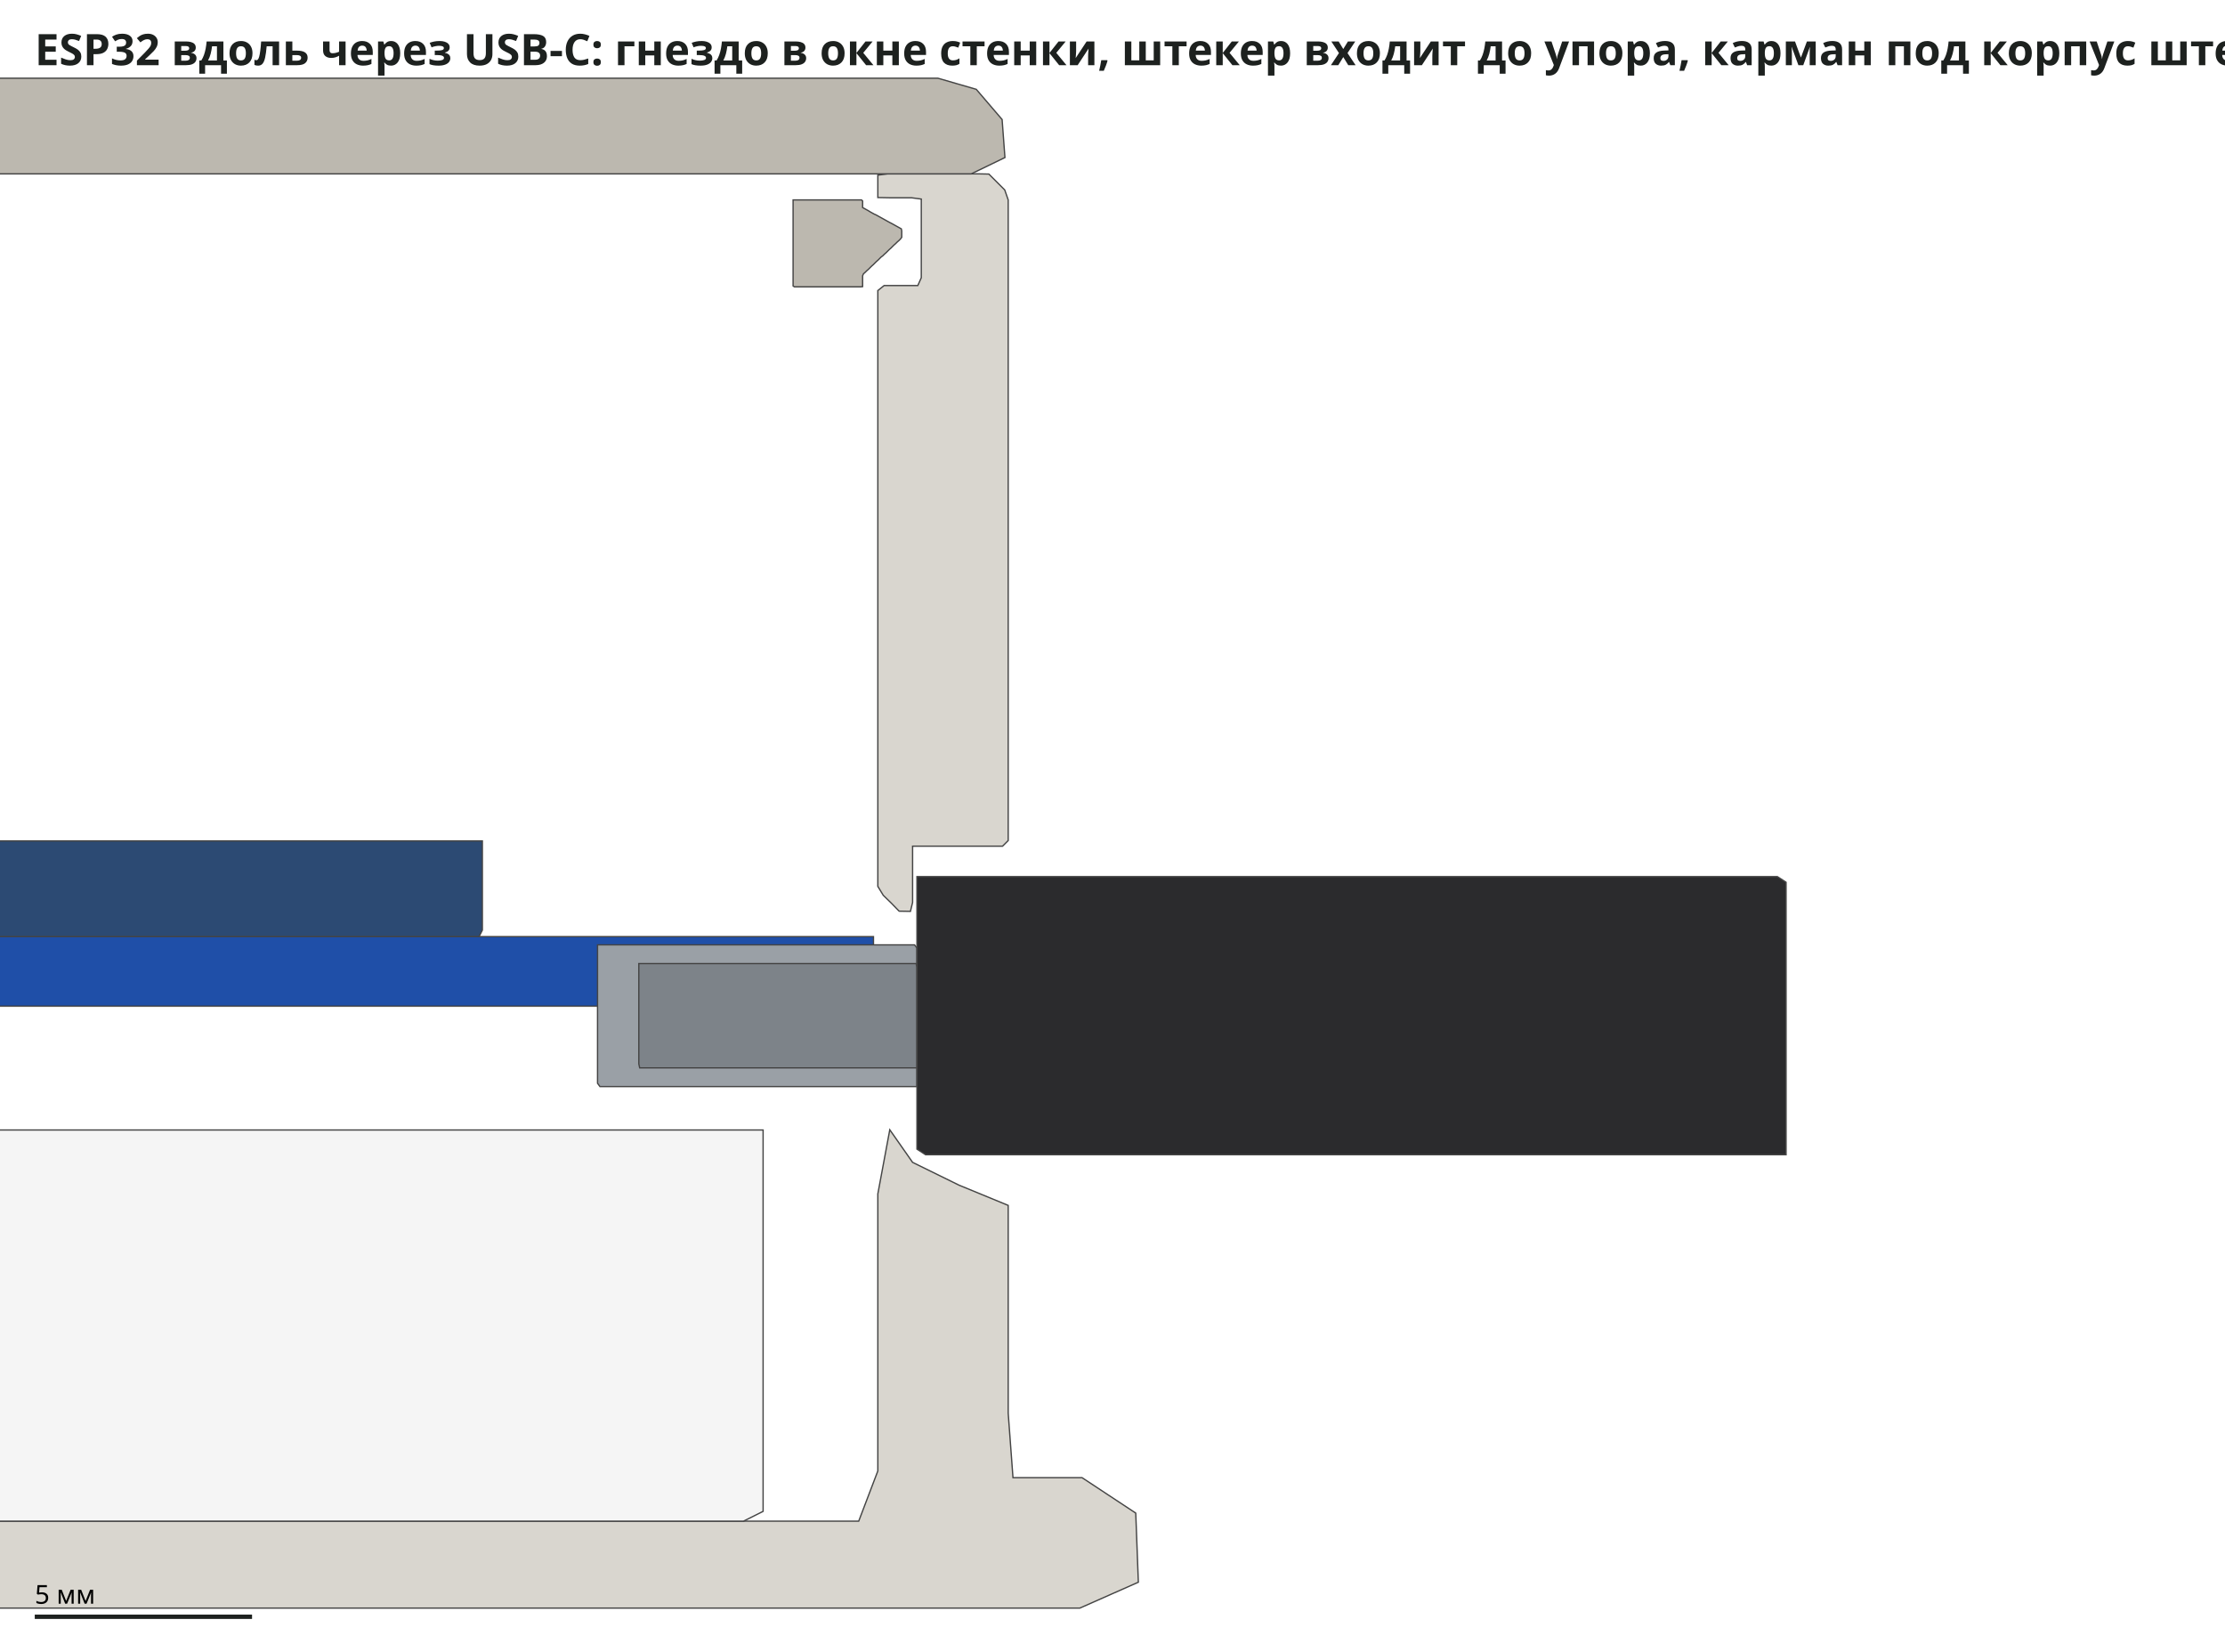
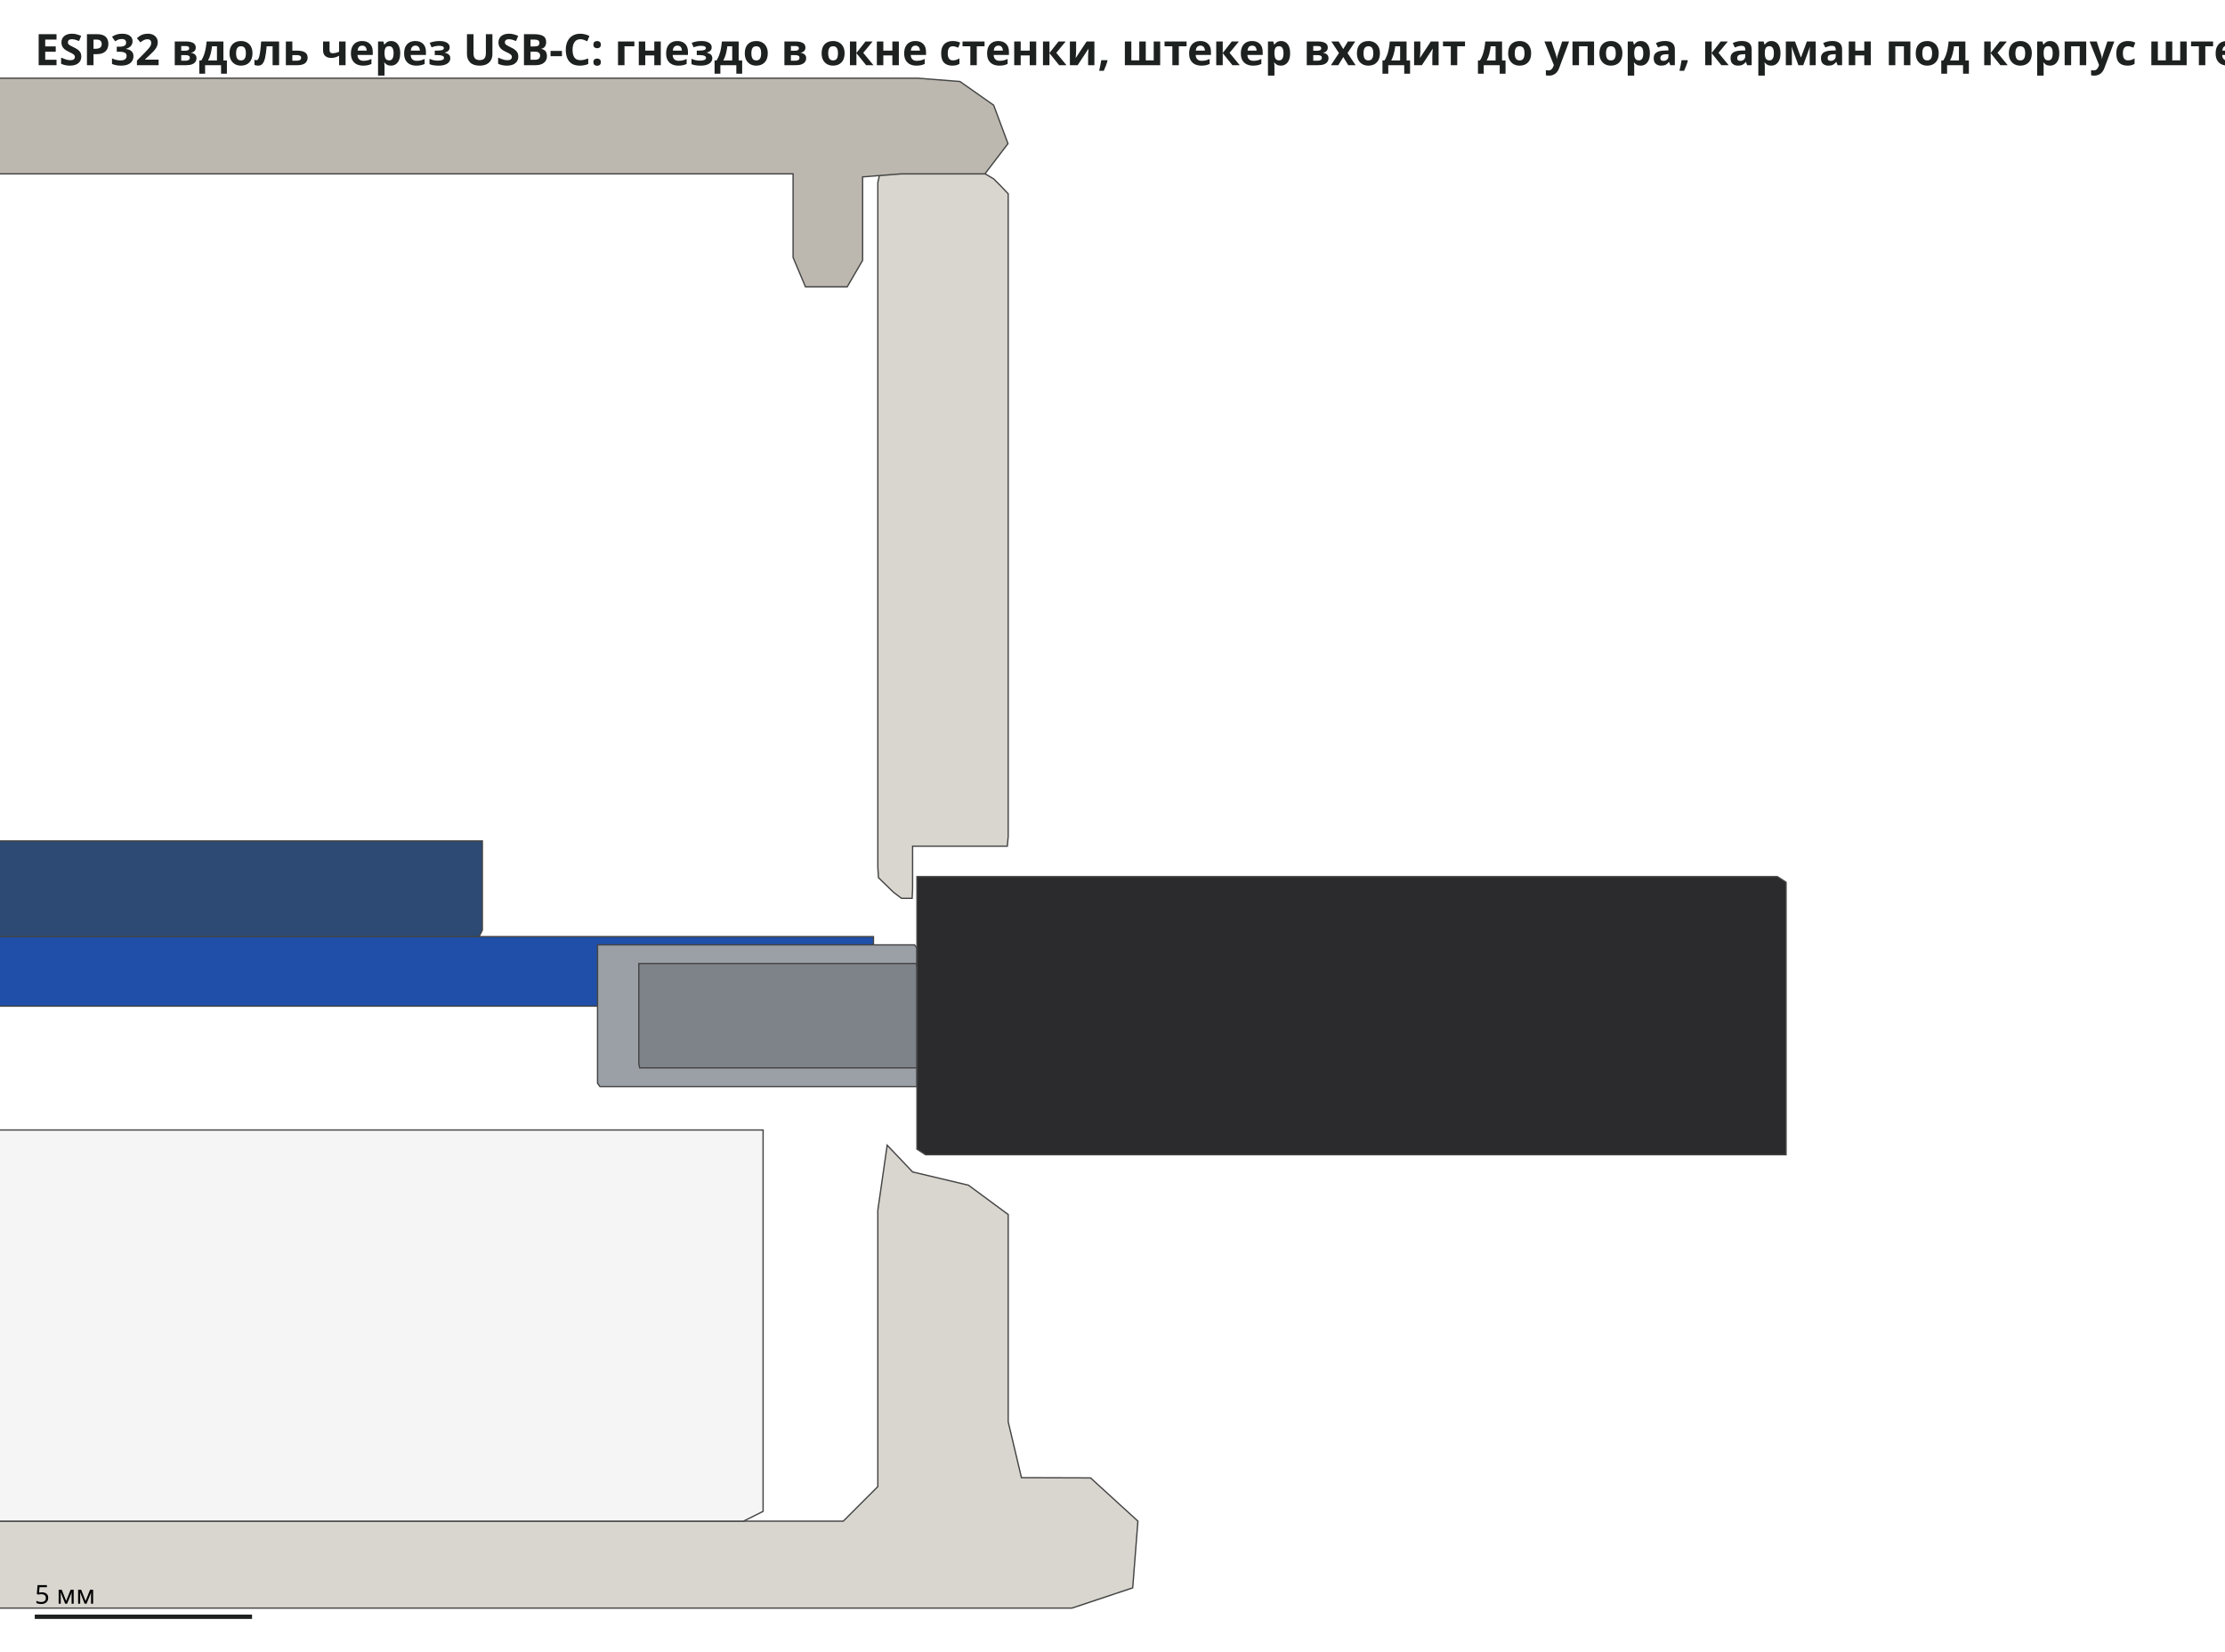
<svg xmlns="http://www.w3.org/2000/svg" viewBox="0 0 1024 760" width="1024" height="760" style="background:#fbfaf7;font-family:Segoe UI,system-ui,sans-serif">
  <text x="16" y="30" font-size="20" font-weight="600" fill="#1d211f">ESP32 вдоль через USB-C: гнездо в окне стенки, штекер входит до упора, карман под корпус штекера</text>
  <g transform="translate(0,60)">
-     <polygon points="-1004.0,644.0 -998.4,673.6 -969.2,680.0 -937.3,680.0 -905.5,680.0 -873.6,680.0 -841.7,680.0 -809.8,680.0 -778.0,680.0 -746.1,680.0 -714.2,680.0 -682.3,680.0 -650.5,680.0 -618.6,680.0 -586.7,680.0 -554.9,680.0 -523.0,680.0 -491.1,680.0 -459.2,680.0 -427.4,680.0 -395.5,680.0 -363.6,680.0 -331.7,680.0 -299.9,680.0 -268.0,680.0 -236.1,680.0 -204.2,680.0 -172.4,680.0 -140.5,680.0 -108.6,680.0 -76.7,680.0 -44.9,680.0 -13.0,680.0 18.9,680.0 50.8,680.0 82.6,680.0 114.5,680.0 146.4,680.0 178.3,680.0 210.1,680.0 242.0,680.0 273.9,680.0 305.8,680.0 337.6,680.0 369.5,680.0 401.4,680.0 433.3,680.0 465.1,680.0 497.0,680.0 523.9,668.1 522.7,636.3 498.0,620.0 466.2,620.0 464.0,590.3 464.0,558.4 464.0,526.5 464.0,494.7 441.4,485.4 420.0,474.9 409.5,459.9 404.0,489.4 404.0,521.3 404.0,553.2 404.0,585.1 404.0,616.9 395.2,640.0 363.3,640.0 331.4,640.0 299.6,640.0 267.7,640.0 235.8,640.0 203.9,640.0 172.1,640.0 140.2,640.0 108.3,640.0 76.4,640.0 44.6,640.0 12.7,640.0 -19.2,640.0 -51.1,640.0 -82.9,640.0 -114.8,640.0 -146.7,640.0 -178.6,640.0 -210.4,640.0 -242.3,640.0 -274.2,640.0 -306.1,640.0 -337.9,640.0 -369.8,640.0 -401.7,640.0 -433.6,640.0 -465.4,640.0 -497.3,640.0 -529.2,640.0 -561.0,640.0 -580.8,627.9 -580.8,596.0 -596.7,580.0 -612.8,595.7 -612.8,627.6 -632.3,640.0 -664.2,640.0 -696.0,640.0 -727.9,640.0 -759.8,640.0 -791.7,640.0 -823.5,640.0 -855.4,640.0 -884.0,636.7 -884.0,604.8 -884.0,573.0 -884.0,541.1 -884.0,509.2 -884.0,477.3 -884.0,445.5 -884.0,413.6 -884.0,381.7 -884.0,349.8 -884.0,318.0 -884.0,286.1 -884.0,254.2 -884.0,222.3 -884.0,190.5 -884.0,158.6 -862.7,148.0 -830.8,148.0 -799.0,148.0 -767.1,148.0 -735.2,148.0 -703.3,148.0 -694.0,125.5 -704.4,104.0 -736.3,104.0 -768.2,104.0 -800.0,104.0 -831.9,104.0 -863.8,104.0 -884.0,92.3 -895.9,72.8 -927.8,72.8 -944.2,88.3 -944.0,120.0 -944.0,151.8 -944.0,183.7 -944.0,215.6 -944.0,247.5 -944.0,279.3 -944.0,311.2 -944.0,343.1 -944.0,375.0 -944.0,406.8 -944.0,438.7 -944.0,470.6 -944.0,502.5 -944.0,534.3 -944.0,566.2 -944.0,598.1 -953.9,620.0 -985.8,620.7 -1004.0,644.0" fill="#d9d6cf" stroke="#444" stroke-width="0.6" fill-rule="evenodd" />
-     <polygon points="420.0,329.4 425.2,329.4 430.3,329.4 435.5,329.4 440.7,329.4 445.9,329.4 451.0,329.4 456.2,329.4 461.4,329.4 464.0,326.8 464.0,321.7 464.0,316.5 464.0,311.3 464.0,306.1 464.0,301.0 464.0,295.8 464.0,290.6 464.0,285.5 464.0,280.3 464.0,275.1 464.0,269.9 464.0,264.8 464.0,259.6 464.0,254.4 464.0,249.2 464.0,244.1 464.0,238.9 464.0,233.7 464.0,228.5 464.0,223.4 464.0,218.2 464.0,213.0 464.0,207.9 464.0,202.7 464.0,197.5 464.0,192.3 464.0,187.2 464.0,182.0 464.0,176.8 464.0,171.6 464.0,166.5 464.0,161.3 464.0,156.1 464.0,150.9 464.0,145.8 464.0,140.6 464.0,135.4 464.0,130.3 464.0,125.1 464.0,119.9 464.0,114.7 464.0,109.6 464.0,104.4 464.0,99.2 464.0,94.0 464.0,88.9 464.0,83.7 464.0,78.5 464.0,73.3 464.0,68.2 464.0,63.0 464.0,57.8 464.0,52.7 464.0,47.5 464.0,42.3 464.0,37.1 464.0,32.0 462.4,27.4 458.8,23.8 455.1,20.1 450.0,20.0 444.8,20.0 439.7,20.0 434.5,20.0 429.3,20.0 424.1,20.0 419.0,20.0 413.8,20.0 408.6,20.0 404.0,20.6 404.0,25.7 404.0,30.9 409.1,31.0 414.3,31.0 419.4,31.0 424.0,31.6 424.0,36.8 424.0,41.9 424.0,47.1 424.0,52.3 424.0,57.5 424.0,62.6 424.0,67.8 422.4,71.4 417.2,71.4 412.1,71.4 406.9,71.4 404.0,73.7 404.0,78.9 404.0,84.0 404.0,89.2 404.0,94.4 404.0,99.5 404.0,104.7 404.0,109.9 404.0,115.1 404.0,120.2 404.0,125.4 404.0,130.6 404.0,135.8 404.0,140.9 404.0,146.1 404.0,151.3 404.0,156.5 404.0,161.6 404.0,166.8 404.0,172.0 404.0,177.1 404.0,182.3 404.0,187.5 404.0,192.7 404.0,197.8 404.0,203.0 404.0,208.2 404.0,213.4 404.0,218.5 404.0,223.7 404.0,228.9 404.0,234.1 404.0,239.2 404.0,244.4 404.0,249.6 404.0,254.7 404.0,259.9 404.0,265.1 404.0,270.3 404.0,275.4 404.0,280.6 404.0,285.8 404.0,291.0 404.0,296.1 404.0,301.3 404.0,306.5 404.0,311.7 404.0,316.8 404.0,322.0 404.0,327.2 404.0,332.3 404.0,337.5 404.0,342.7 404.0,347.9 406.5,352.0 410.2,355.6 413.8,359.3 419.0,359.4 420.0,355.3 420.0,350.1 420.0,344.9 420.0,339.7 420.0,334.6 420.0,329.4" fill="#d9d6cf" stroke="#444" stroke-width="0.6" fill-rule="evenodd" />
-     <polygon points="-944.0,8.0 -938.3,19.8 -940.0,36.7 -940.0,55.3 -935.1,69.0 -916.5,69.0 -897.9,69.0 -883.8,64.5 -883.8,46.0 -883.8,27.4 -872.6,20.0 -854.0,20.0 -835.4,20.0 -816.8,20.0 -798.2,20.0 -779.7,20.0 -761.1,20.0 -742.5,20.0 -723.9,20.0 -705.3,20.0 -686.7,20.0 -668.1,20.0 -649.6,20.0 -631.0,20.0 -612.4,20.0 -593.8,20.0 -575.2,20.0 -556.6,20.0 -538.0,20.0 -519.5,20.0 -500.9,20.0 -482.3,20.0 -463.7,20.0 -445.1,20.0 -426.5,20.0 -407.9,20.0 -389.4,20.0 -370.8,20.0 -352.2,20.0 -333.6,20.0 -315.0,20.0 -296.4,20.0 -277.8,20.0 -259.3,20.0 -240.7,20.0 -222.1,20.0 -203.5,20.0 -184.9,20.0 -166.3,20.0 -147.7,20.0 -129.2,20.0 -110.6,20.0 -92.0,20.0 -73.4,20.0 -54.8,20.0 -36.2,20.0 -17.6,20.0 0.9,20.0 19.5,20.0 38.1,20.0 56.7,20.0 75.3,20.0 93.9,20.0 112.5,20.0 131.0,20.0 149.6,20.0 168.2,20.0 186.8,20.0 205.4,20.0 224.0,20.0 242.6,20.0 261.1,20.0 279.7,20.0 298.3,20.0 316.9,20.0 335.5,20.0 354.1,20.0 372.6,20.0 391.2,20.0 409.8,20.0 428.4,20.0 447.0,20.0 462.5,12.5 461.2,-5.0 449.3,-18.9 431.7,-24.0 413.1,-24.0 394.5,-24.0 375.9,-24.0 357.3,-24.0 338.7,-24.0 320.1,-24.0 301.6,-24.0 283.0,-24.0 264.4,-24.0 245.8,-24.0 227.2,-24.0 208.6,-24.0 190.0,-24.0 171.5,-24.0 152.9,-24.0 134.3,-24.0 115.7,-24.0 97.1,-24.0 78.5,-24.0 59.9,-24.0 41.4,-24.0 22.8,-24.0 4.2,-24.0 -14.4,-24.0 -33.0,-24.0 -51.6,-24.0 -70.2,-24.0 -88.7,-24.0 -107.3,-24.0 -125.9,-24.0 -144.5,-24.0 -163.1,-24.0 -181.7,-24.0 -200.3,-24.0 -218.8,-24.0 -237.4,-24.0 -256.0,-24.0 -274.6,-24.0 -293.2,-24.0 -311.8,-24.0 -330.4,-24.0 -348.9,-24.0 -367.5,-24.0 -386.1,-24.0 -404.7,-24.0 -423.3,-24.0 -441.9,-24.0 -460.5,-24.0 -479.0,-24.0 -497.6,-24.0 -516.2,-24.0 -534.8,-24.0 -553.4,-24.0 -572.0,-24.0 -590.6,-24.0 -609.1,-24.0 -627.7,-24.0 -646.3,-24.0 -664.9,-24.0 -683.5,-24.0 -702.1,-24.0 -720.7,-24.0 -739.2,-24.0 -757.8,-24.0 -776.4,-24.0 -795.0,-24.0 -813.6,-24.0 -832.2,-24.0 -850.8,-24.0 -869.3,-24.0 -887.9,-24.0 -906.5,-24.0 -924.7,-21.4 -938.8,-9.6 -944.0,8.0" fill="#bcb8af" stroke="#444" stroke-width="0.6" fill-rule="evenodd" />
-     <polygon points="365.0,32.0 365.0,33.0 365.0,34.0 365.0,35.0 365.0,36.1 365.0,37.1 365.0,38.1 365.0,39.1 365.0,40.1 365.0,41.1 365.0,42.2 365.0,43.2 365.0,44.2 365.0,45.2 365.0,46.2 365.0,47.2 365.0,48.2 365.0,49.3 365.0,50.3 365.0,51.3 365.0,52.3 365.0,53.3 365.0,54.3 365.0,55.3 365.0,56.4 365.0,57.4 365.0,58.4 365.0,59.4 365.0,60.4 365.0,61.4 365.0,62.5 365.0,63.5 365.0,64.5 365.0,65.5 365.0,66.5 365.0,67.5 365.0,68.5 365.0,69.6 365.0,70.6 365.0,71.6 365.6,72.0 366.6,72.0 367.6,72.0 368.6,72.0 369.7,72.0 370.7,72.0 371.7,72.0 372.7,72.0 373.7,72.0 374.7,72.0 375.8,72.0 376.8,72.0 377.8,72.0 378.8,72.0 379.8,72.0 380.8,72.0 381.8,72.0 382.9,72.0 383.9,72.0 384.9,72.0 385.9,72.0 386.9,72.0 387.9,72.0 389.0,72.0 390.0,72.0 391.0,72.0 392.0,72.0 393.0,72.0 394.0,72.0 395.0,72.0 396.1,72.0 397.0,71.9 397.0,70.9 397.0,69.9 397.0,68.9 397.0,67.9 397.0,66.9 397.4,66.0 398.2,65.3 398.9,64.6 399.7,63.9 400.4,63.2 401.1,62.5 401.9,61.8 402.6,61.1 403.3,60.4 404.1,59.7 404.8,59.0 405.5,58.3 406.3,57.7 407.0,57.0 407.8,56.3 408.5,55.6 409.2,54.9 410.0,54.2 410.7,53.5 411.4,52.8 412.2,52.1 412.9,51.4 413.7,50.7 414.4,50.0 415.0,49.2 415.0,48.2 415.0,47.2 415.0,46.2 414.8,45.3 413.9,44.8 413.0,44.3 412.1,43.8 411.2,43.3 410.3,42.8 409.5,42.4 408.6,41.9 407.7,41.4 406.8,40.9 405.9,40.4 405.0,39.9 404.1,39.4 403.2,38.9 402.3,38.5 401.4,38.0 400.5,37.5 399.7,37.0 398.8,36.5 397.9,36.0 397.0,35.5 397.0,34.5 397.0,33.5 397.0,32.5 396.5,32.0 395.5,32.0 394.4,32.0 393.4,32.0 392.4,32.0 391.4,32.0 390.4,32.0 389.4,32.0 388.3,32.0 387.3,32.0 386.3,32.0 385.3,32.0 384.3,32.0 383.3,32.0 382.3,32.0 381.2,32.0 380.2,32.0 379.2,32.0 378.2,32.0 377.2,32.0 376.2,32.0 375.2,32.0 374.1,32.0 373.1,32.0 372.1,32.0 371.1,32.0 370.1,32.0 369.1,32.0 368.0,32.0 367.0,32.0 366.0,32.0 365.0,32.0" fill="#bcb8af" stroke="#444" stroke-width="0.6" fill-rule="evenodd" />
+     <polygon points="-1004.0,644.0 -998.5,673.5 -969.4,680.0 -937.6,680.0 -905.8,680.0 -874.0,680.0 -842.2,680.0 -810.4,680.0 -778.6,680.0 -746.8,680.0 -715.0,680.0 -683.2,680.0 -651.4,680.0 -619.6,680.0 -587.8,680.0 -556.0,680.0 -524.2,680.0 -492.4,680.0 -460.6,680.0 -428.8,680.0 -397.0,680.0 -365.2,680.0 -333.4,680.0 -301.6,680.0 -269.8,680.0 -238.0,680.0 -206.2,680.0 -174.4,680.0 -142.6,680.0 -110.8,680.0 -79.0,680.0 -47.2,680.0 -15.4,680.0 16.4,680.0 48.2,680.0 80.0,680.0 111.8,680.0 143.6,680.0 175.4,680.0 207.2,680.0 239.0,680.0 270.8,680.0 302.6,680.0 334.4,680.0 366.2,680.0 398.0,680.0 429.8,680.0 461.6,680.0 493.4,680.0 521.3,670.7 523.7,640.0 501.9,620.1 470.1,620.0 464.0,594.3 464.0,562.5 464.0,530.7 464.0,498.9 445.7,485.4 420.0,479.3 408.3,467.0 404.0,496.9 404.0,528.7 404.0,560.5 404.0,592.3 404.0,624.1 388.1,640.0 356.3,640.0 324.5,640.0 292.7,640.0 260.9,640.0 229.1,640.0 197.3,640.0 165.5,640.0 133.7,640.0 101.9,640.0 70.1,640.0 38.3,640.0 6.5,640.0 -25.3,640.0 -57.1,640.0 -88.9,640.0 -120.7,640.0 -152.5,640.0 -184.3,640.0 -216.1,640.0 -247.9,640.0 -279.7,640.0 -311.5,640.0 -343.3,640.0 -375.1,640.0 -406.9,640.0 -438.7,640.0 -470.5,640.0 -502.3,640.0 -534.1,640.0 -565.9,640.0 -580.8,623.1 -580.8,591.3 -601.3,580.0 -612.8,600.3 -612.8,632.1 -636.7,640.0 -668.5,640.0 -700.3,640.0 -732.1,640.0 -763.9,640.0 -795.7,640.0 -827.5,640.0 -859.3,640.0 -884.0,632.9 -884.0,601.1 -884.0,569.3 -884.0,537.5 -884.0,505.7 -884.0,473.9 -884.0,442.1 -884.0,410.3 -884.0,378.5 -884.0,346.7 -884.0,314.9 -884.0,283.1 -884.0,251.3 -884.0,219.5 -884.0,187.7 -884.0,155.9 -860.1,148.0 -828.3,148.0 -796.5,148.0 -764.7,148.0 -732.9,148.0 -701.1,148.0 -694.0,123.3 -706.5,104.0 -738.3,104.0 -770.1,104.0 -801.9,104.0 -833.7,104.0 -865.5,104.0 -883.8,90.9 -897.5,72.8 -929.3,72.8 -944.2,89.7 -944.0,121.3 -944.0,153.1 -944.0,184.9 -944.0,216.7 -944.0,248.5 -944.0,280.3 -944.0,312.1 -944.0,343.9 -944.0,375.7 -944.0,407.5 -944.0,439.3 -944.0,471.1 -944.0,502.9 -944.0,534.7 -944.0,566.5 -944.0,598.3 -954.1,620.0 -985.8,620.7 -1004.0,644.0" fill="#d9d6cf" stroke="#444" stroke-width="0.6" fill-rule="evenodd" />
+     <polygon points="420.0,329.4 424.8,329.4 429.7,329.4 434.5,329.4 439.4,329.4 444.2,329.4 449.1,329.4 453.9,329.4 458.8,329.4 463.6,329.4 464.0,324.9 464.0,320.1 464.0,315.2 464.0,310.4 464.0,305.5 464.0,300.7 464.0,295.8 464.0,291.0 464.0,286.1 464.0,281.3 464.0,276.4 464.0,271.6 464.0,266.7 464.0,261.9 464.0,257.0 464.0,252.2 464.0,247.3 464.0,242.5 464.0,237.6 464.0,232.8 464.0,228.0 464.0,223.1 464.0,218.3 464.0,213.4 464.0,208.6 464.0,203.7 464.0,198.9 464.0,194.0 464.0,189.2 464.0,184.3 464.0,179.5 464.0,174.6 464.0,169.8 464.0,164.9 464.0,160.1 464.0,155.2 464.0,150.4 464.0,145.5 464.0,140.7 464.0,135.8 464.0,131.0 464.0,126.1 464.0,121.3 464.0,116.4 464.0,111.6 464.0,106.7 464.0,101.9 464.0,97.0 464.0,92.2 464.0,87.4 464.0,82.5 464.0,77.7 464.0,72.8 464.0,68.0 464.0,63.1 464.0,58.3 464.0,53.4 464.0,48.6 464.0,43.7 464.0,38.9 464.0,34.0 464.0,29.2 460.7,25.7 457.3,22.3 453.4,20.0 448.5,20.0 443.7,20.0 438.8,20.0 434.0,20.0 429.1,20.0 424.3,20.0 419.4,20.0 414.6,20.0 409.7,20.0 404.9,20.0 404.0,24.0 404.0,28.8 404.0,33.7 404.0,38.5 404.0,43.4 404.0,48.2 404.0,53.1 404.0,57.9 404.0,62.8 404.0,67.6 404.0,72.5 404.0,77.3 404.0,82.2 404.0,87.0 404.0,91.9 404.0,96.7 404.0,101.6 404.0,106.4 404.0,111.2 404.0,116.1 404.0,120.9 404.0,125.8 404.0,130.6 404.0,135.5 404.0,140.3 404.0,145.2 404.0,150.0 404.0,154.9 404.0,159.7 404.0,164.6 404.0,169.4 404.0,174.3 404.0,179.1 404.0,184.0 404.0,188.8 404.0,193.7 404.0,198.5 404.0,203.4 404.0,208.2 404.0,213.1 404.0,217.9 404.0,222.8 404.0,227.6 404.0,232.5 404.0,237.3 404.0,242.2 404.0,247.0 404.0,251.8 404.0,256.7 404.0,261.5 404.0,266.4 404.0,271.2 404.0,276.1 404.0,280.9 404.0,285.8 404.0,290.6 404.0,295.5 404.0,300.3 404.0,305.2 404.0,310.0 404.0,314.9 404.0,319.7 404.0,324.6 404.0,329.4 404.0,334.3 404.0,339.1 404.3,343.9 407.7,347.2 411.2,350.6 414.9,353.4 419.8,353.4 420.0,348.8 420.0,343.9 420.0,339.1 420.0,334.2 420.0,329.4" fill="#d9d6cf" stroke="#444" stroke-width="0.6" fill-rule="evenodd" />
+     <polygon points="-944.0,8.0 -939.0,19.8 -940.0,38.0 -940.0,57.3 -932.5,69.0 -913.3,69.0 -894.0,69.0 -883.8,60.0 -883.8,40.8 -883.8,21.5 -866.1,20.0 -846.9,20.0 -827.6,20.0 -808.4,20.0 -789.1,20.0 -769.9,20.0 -750.7,20.0 -731.4,20.0 -712.2,20.0 -693.0,20.0 -673.7,20.0 -654.5,20.0 -635.3,20.0 -616.0,20.0 -596.8,20.0 -577.6,20.0 -558.3,20.0 -539.1,20.0 -519.8,20.0 -500.6,20.0 -481.4,20.0 -462.1,20.0 -442.9,20.0 -423.7,20.0 -404.4,20.0 -385.2,20.0 -366.0,20.0 -346.7,20.0 -327.5,20.0 -308.3,20.0 -289.0,20.0 -269.8,20.0 -250.5,20.0 -231.3,20.0 -212.1,20.0 -192.8,20.0 -173.6,20.0 -154.4,20.0 -135.1,20.0 -115.9,20.0 -96.7,20.0 -77.4,20.0 -58.2,20.0 -39.0,20.0 -19.7,20.0 -0.5,20.0 18.8,20.0 38.0,20.0 57.2,20.0 76.5,20.0 95.7,20.0 114.9,20.0 134.2,20.0 153.4,20.0 172.6,20.0 191.9,20.0 211.1,20.0 230.3,20.0 249.6,20.0 268.8,20.0 288.1,20.0 307.3,20.0 326.5,20.0 345.8,20.0 365.0,20.0 365.0,39.2 365.0,58.5 370.7,72.0 389.9,72.0 397.0,59.8 397.0,40.6 397.0,21.4 414.9,20.0 434.1,20.0 453.3,20.0 463.9,6.1 457.3,-11.6 441.8,-22.5 422.7,-24.0 403.5,-24.0 384.2,-24.0 365.0,-24.0 345.8,-24.0 326.5,-24.0 307.3,-24.0 288.1,-24.0 268.8,-24.0 249.6,-24.0 230.3,-24.0 211.1,-24.0 191.9,-24.0 172.6,-24.0 153.4,-24.0 134.2,-24.0 114.9,-24.0 95.7,-24.0 76.5,-24.0 57.2,-24.0 38.0,-24.0 18.8,-24.0 -0.5,-24.0 -19.7,-24.0 -39.0,-24.0 -58.2,-24.0 -77.4,-24.0 -96.7,-24.0 -115.9,-24.0 -135.1,-24.0 -154.4,-24.0 -173.6,-24.0 -192.8,-24.0 -212.1,-24.0 -231.3,-24.0 -250.5,-24.0 -269.8,-24.0 -289.0,-24.0 -308.3,-24.0 -327.5,-24.0 -346.7,-24.0 -366.0,-24.0 -385.2,-24.0 -404.4,-24.0 -423.7,-24.0 -442.9,-24.0 -462.1,-24.0 -481.4,-24.0 -500.6,-24.0 -519.8,-24.0 -539.1,-24.0 -558.3,-24.0 -577.6,-24.0 -596.8,-24.0 -616.0,-24.0 -635.3,-24.0 -654.5,-24.0 -673.7,-24.0 -693.0,-24.0 -712.2,-24.0 -731.4,-24.0 -750.7,-24.0 -769.9,-24.0 -789.1,-24.0 -808.4,-24.0 -827.6,-24.0 -846.9,-24.0 -866.1,-24.0 -885.3,-24.0 -904.6,-24.0 -923.5,-21.9 -938.4,-10.1 -944.0,8.0" fill="#bcb8af" stroke="#444" stroke-width="0.6" fill-rule="evenodd" />
    <polygon points="351.2,460.0 337.7,460.0 324.2,460.0 310.7,460.0 297.2,460.0 283.7,460.0 270.2,460.0 256.7,460.0 243.2,460.0 229.7,460.0 216.2,460.0 202.7,460.0 189.2,460.0 175.7,460.0 162.2,460.0 148.7,460.0 135.2,460.0 121.7,460.0 108.2,460.0 94.7,460.0 81.2,460.0 67.7,460.0 54.2,460.0 40.7,460.0 27.2,460.0 13.7,460.0 0.2,460.0 -13.3,460.0 -26.8,460.0 -40.3,460.0 -53.8,460.0 -67.3,460.0 -80.8,460.0 -94.3,460.0 -107.8,460.0 -121.3,460.0 -134.8,460.0 -148.3,460.0 -161.8,460.0 -175.3,460.0 -188.8,460.0 -202.3,460.0 -215.8,460.0 -229.3,460.0 -242.8,460.0 -256.3,460.0 -269.8,460.0 -283.3,460.0 -296.8,460.0 -310.3,460.0 -323.8,460.0 -337.3,460.0 -350.8,460.0 -364.3,460.0 -377.8,460.0 -391.3,460.0 -404.8,460.0 -418.3,460.0 -431.8,460.0 -445.3,460.0 -458.8,460.0 -472.3,460.0 -485.8,460.0 -499.3,460.0 -512.8,460.0 -526.3,460.0 -539.8,460.0 -548.8,464.5 -548.8,478.0 -548.8,491.5 -548.8,505.0 -548.8,518.5 -548.8,532.0 -548.8,545.5 -548.8,559.0 -548.8,572.5 -548.8,586.0 -548.8,599.5 -548.8,613.0 -548.8,626.5 -548.8,640.0 -535.3,640.0 -521.8,640.0 -508.3,640.0 -494.8,640.0 -481.3,640.0 -467.8,640.0 -454.3,640.0 -440.8,640.0 -427.3,640.0 -413.8,640.0 -400.3,640.0 -386.8,640.0 -373.3,640.0 -359.8,640.0 -346.3,640.0 -332.8,640.0 -319.3,640.0 -305.8,640.0 -292.3,640.0 -278.8,640.0 -265.3,640.0 -251.8,640.0 -238.3,640.0 -224.8,640.0 -211.3,640.0 -197.8,640.0 -184.3,640.0 -170.8,640.0 -157.3,640.0 -143.8,640.0 -130.3,640.0 -116.8,640.0 -103.3,640.0 -89.8,640.0 -76.3,640.0 -62.8,640.0 -49.3,640.0 -35.8,640.0 -22.3,640.0 -8.8,640.0 4.7,640.0 18.2,640.0 31.7,640.0 45.2,640.0 58.7,640.0 72.2,640.0 85.7,640.0 99.2,640.0 112.7,640.0 126.2,640.0 139.7,640.0 153.2,640.0 166.7,640.0 180.2,640.0 193.7,640.0 207.2,640.0 220.7,640.0 234.2,640.0 247.7,640.0 261.2,640.0 274.7,640.0 288.2,640.0 301.7,640.0 315.2,640.0 328.7,640.0 342.2,640.0 351.2,635.5 351.2,622.0 351.2,608.5 351.2,595.0 351.2,581.5 351.2,568.0 351.2,554.5 351.2,541.0 351.2,527.5 351.2,514.0 351.2,500.5 351.2,487.0 351.2,473.5 351.2,460.0" fill="#f5f5f5" stroke="#444" stroke-width="0.6" fill-rule="evenodd" />
    <polygon points="402.0,371.0 388.8,371.0 375.7,371.0 362.6,371.0 349.4,371.0 336.3,371.0 323.1,371.0 310.0,371.0 296.8,371.0 283.7,371.0 270.5,371.0 257.3,371.0 244.2,371.0 231.0,371.0 217.9,371.0 204.8,371.0 191.6,371.0 178.5,371.0 165.3,371.0 152.2,371.0 139.0,371.0 125.9,371.0 112.7,371.0 99.6,371.0 86.4,371.0 73.3,371.0 60.1,371.0 47.0,371.0 33.8,371.0 20.7,371.0 7.5,371.0 -5.6,371.0 -18.8,371.0 -31.9,371.0 -45.1,371.0 -58.2,371.0 -71.4,371.0 -84.5,371.0 -97.7,371.0 -110.9,371.0 -124.0,371.0 -137.1,371.0 -150.3,371.0 -163.4,371.0 -176.6,371.0 -189.7,371.0 -202.9,371.0 -216.0,371.0 -229.2,371.0 -242.3,371.0 -255.5,371.0 -268.6,371.0 -281.8,371.0 -294.9,371.0 -308.1,371.0 -321.2,371.0 -334.4,371.0 -347.5,371.0 -360.7,371.0 -373.8,371.0 -387.0,371.0 -400.1,371.0 -413.3,371.0 -426.4,371.0 -439.6,371.0 -452.7,371.0 -465.9,371.0 -479.0,371.0 -492.2,371.0 -505.3,371.0 -518.5,371.0 -531.6,371.0 -544.8,371.0 -557.9,371.0 -571.1,371.0 -584.2,371.0 -597.4,371.0 -610.5,371.0 -618.0,376.7 -618.0,389.9 -618.0,403.0 -604.9,403.0 -591.7,403.0 -578.6,403.0 -565.4,403.0 -552.3,403.0 -539.1,403.0 -526.0,403.0 -512.8,403.0 -499.7,403.0 -486.5,403.0 -473.4,403.0 -460.2,403.0 -447.0,403.0 -433.9,403.0 -420.8,403.0 -407.6,403.0 -394.5,403.0 -381.3,403.0 -368.1,403.0 -355.0,403.0 -341.9,403.0 -328.7,403.0 -315.6,403.0 -302.4,403.0 -289.3,403.0 -276.1,403.0 -263.0,403.0 -249.8,403.0 -236.7,403.0 -223.5,403.0 -210.4,403.0 -197.2,403.0 -184.1,403.0 -170.9,403.0 -157.8,403.0 -144.6,403.0 -131.5,403.0 -118.3,403.0 -105.2,403.0 -92.0,403.0 -78.9,403.0 -65.7,403.0 -52.6,403.0 -39.4,403.0 -26.3,403.0 -13.1,403.0 0.0,403.0 13.2,403.0 26.3,403.0 39.5,403.0 52.6,403.0 65.8,403.0 78.9,403.0 92.1,403.0 105.2,403.0 118.4,403.0 131.5,403.0 144.7,403.0 157.8,403.0 171.0,403.0 184.1,403.0 197.3,403.0 210.4,403.0 223.6,403.0 236.7,403.0 249.9,403.0 263.0,403.0 276.2,403.0 289.3,403.0 302.5,403.0 315.6,403.0 328.8,403.0 341.9,403.0 355.1,403.0 368.2,403.0 381.4,403.0 394.5,403.0 402.0,397.3 402.0,384.2 402.0,371.0" fill="#1f4fa8" stroke="#444" stroke-width="0.6" fill-rule="evenodd" />
    <polygon points="-108.0,307.0 -115.2,307.0 -122.3,307.0 -129.5,307.0 -136.7,307.0 -143.9,307.0 -151.0,307.0 -158.2,307.0 -165.4,307.0 -172.6,307.0 -179.7,307.0 -186.9,307.0 -194.1,307.0 -201.3,307.0 -208.4,307.0 -215.6,307.0 -222.8,307.0 -230.0,307.0 -237.1,307.0 -244.3,307.0 -251.5,307.0 -258.7,307.0 -265.9,307.0 -273.0,307.0 -280.2,307.0 -287.4,307.0 -294.5,307.0 -301.7,307.0 -308.9,307.0 -316.1,307.0 -323.2,307.0 -330.4,307.0 -337.6,307.0 -344.8,307.0 -351.9,307.0 -359.1,307.0 -366.3,307.0 -373.5,307.0 -380.6,307.0 -387.8,307.0 -395.0,307.0 -402.2,307.0 -409.4,307.0 -416.5,307.0 -423.7,307.0 -430.9,307.0 -438.0,307.0 -445.2,307.0 -452.4,307.0 -459.6,307.0 -466.8,307.0 -473.9,307.0 -481.1,307.0 -488.3,307.0 -495.5,307.0 -502.6,307.0 -509.8,307.0 -517.0,307.0 -524.1,307.0 -531.3,307.0 -538.5,307.0 -545.7,307.0 -552.8,307.0 -560.0,307.0 -567.2,307.0 -574.4,307.0 -581.5,307.0 -588.7,307.0 -595.9,307.0 -603.1,307.0 -610.2,307.0 -617.4,307.0 -618.0,313.6 -618.0,320.8 -618.0,328.0 -618.0,335.1 -618.0,342.3 -618.0,349.5 -618.0,356.7 -618.0,363.8 -618.0,371.0 -610.8,371.0 -603.6,371.0 -596.5,371.0 -589.3,371.0 -582.1,371.0 -574.9,371.0 -567.8,371.0 -560.6,371.0 -553.4,371.0 -546.2,371.0 -539.1,371.0 -531.9,371.0 -524.7,371.0 -517.5,371.0 -510.4,371.0 -503.2,371.0 -496.0,371.0 -488.8,371.0 -481.7,371.0 -474.5,371.0 -467.3,371.0 -460.2,371.0 -453.0,371.0 -445.8,371.0 -438.6,371.0 -431.5,371.0 -424.3,371.0 -417.1,371.0 -409.9,371.0 -402.8,371.0 -395.6,371.0 -388.4,371.0 -381.2,371.0 -374.0,371.0 -366.9,371.0 -359.7,371.0 -352.5,371.0 -345.3,371.0 -338.2,371.0 -331.0,371.0 -323.8,371.0 -316.6,371.0 -309.5,371.0 -302.3,371.0 -295.1,371.0 -287.9,371.0 -280.8,371.0 -273.6,371.0 -266.4,371.0 -259.3,371.0 -252.1,371.0 -244.9,371.0 -237.7,371.0 -230.6,371.0 -223.4,371.0 -216.2,371.0 -209.0,371.0 -201.8,371.0 -194.7,371.0 -187.5,371.0 -180.3,371.0 -173.2,371.0 -166.0,371.0 -158.8,371.0 -151.6,371.0 -144.4,371.0 -137.3,371.0 -130.1,371.0 -122.9,371.0 -115.7,371.0 -108.6,371.0 -108.0,364.4 -108.0,357.2 -108.0,350.1 -108.0,342.9 -108.0,335.7 -108.0,328.5 -108.0,321.4 -108.0,314.2 -108.0,307.0" fill="#c9c9c9" stroke="#444" stroke-width="0.6" fill-rule="evenodd" />
    <polygon points="275.0,374.8 275.0,377.5 275.0,380.1 275.0,382.8 275.0,385.4 275.0,388.1 275.0,390.7 275.0,393.4 275.0,396.0 275.0,398.7 275.0,401.3 275.0,404.0 275.0,406.6 275.0,409.3 275.0,411.9 275.0,414.6 275.0,417.2 275.0,419.9 275.0,422.5 275.0,425.2 275.0,427.9 275.0,430.5 275.0,433.2 275.0,435.8 275.0,438.5 276.1,440.0 278.8,440.0 281.4,440.0 284.1,440.0 286.7,440.0 289.4,440.0 292.0,440.0 294.7,440.0 297.3,440.0 300.0,440.0 302.6,440.0 305.3,440.0 307.9,440.0 310.6,440.0 313.2,440.0 315.9,440.0 318.6,440.0 321.2,440.0 323.9,440.0 326.5,440.0 329.2,440.0 331.8,440.0 334.5,440.0 337.1,440.0 339.8,440.0 342.4,440.0 345.1,440.0 347.7,440.0 350.4,440.0 353.0,440.0 355.7,440.0 358.3,440.0 361.0,440.0 363.6,440.0 366.3,440.0 369.0,440.0 371.6,440.0 374.3,440.0 376.9,440.0 379.6,440.0 382.2,440.0 384.9,440.0 387.5,440.0 390.2,440.0 392.8,440.0 395.5,440.0 398.1,440.0 400.8,440.0 403.4,440.0 406.1,440.0 408.7,440.0 411.4,440.0 414.0,440.0 416.7,440.0 419.3,440.0 422.0,440.0 422.0,437.3 422.0,434.7 422.0,432.0 422.0,429.4 422.0,426.7 422.0,424.1 422.0,421.4 422.0,418.8 422.0,416.1 422.0,413.5 422.0,410.8 422.0,408.2 422.0,405.5 422.0,402.9 422.0,400.2 422.0,397.6 422.0,394.9 422.0,392.3 422.0,389.6 422.0,386.9 422.0,384.3 422.0,381.6 422.0,379.0 422.0,376.3 420.9,374.8 418.2,374.8 415.6,374.8 412.9,374.8 410.3,374.8 407.6,374.8 405.0,374.8 402.3,374.8 399.7,374.8 397.0,374.8 394.4,374.8 391.7,374.8 389.1,374.8 386.4,374.8 383.8,374.8 381.1,374.8 378.4,374.8 375.8,374.8 373.1,374.8 370.5,374.8 367.8,374.8 365.2,374.8 362.5,374.8 359.9,374.8 357.2,374.8 354.6,374.8 351.9,374.8 349.3,374.8 346.6,374.8 344.0,374.8 341.3,374.8 338.7,374.8 336.0,374.8 333.4,374.8 330.7,374.8 328.1,374.8 325.4,374.8 322.7,374.8 320.1,374.8 317.4,374.8 314.8,374.8 312.1,374.8 309.5,374.8 306.8,374.8 304.2,374.8 301.5,374.8 298.9,374.8 296.2,374.8 293.6,374.8 290.9,374.8 288.3,374.8 285.6,374.8 283.0,374.8 280.3,374.8 277.7,374.8 275.0,374.8" fill="#9aa0a6" stroke="#444" stroke-width="0.6" fill-rule="evenodd" />
    <polygon points="222.0,327.0 217.5,327.0 212.9,327.0 208.4,327.0 203.8,327.0 199.3,327.0 194.7,327.0 190.2,327.0 185.6,327.0 181.1,327.0 176.5,327.0 171.9,327.0 167.4,327.0 162.9,327.0 158.3,327.0 153.8,327.0 149.2,327.0 144.7,327.0 140.1,327.0 135.6,327.0 131.0,327.0 126.5,327.0 121.9,327.0 117.4,327.0 112.8,327.0 108.3,327.0 103.7,327.0 99.2,327.0 94.6,327.0 90.1,327.0 85.5,327.0 80.9,327.0 76.4,327.0 71.9,327.0 67.3,327.0 62.8,327.0 58.2,327.0 53.7,327.0 49.1,327.0 44.6,327.0 40.0,327.0 35.5,327.0 30.9,327.0 26.4,327.0 21.8,327.0 17.3,327.0 12.7,327.0 8.2,327.0 3.6,327.0 -0.9,327.0 -5.5,327.0 -10.0,327.0 -14.6,327.0 -19.1,327.0 -23.7,327.0 -28.2,327.0 -32.8,327.0 -37.3,327.0 -41.9,327.0 -46.4,327.0 -51.0,327.0 -55.5,327.0 -60.1,327.0 -64.6,327.0 -69.2,327.0 -73.7,327.0 -78.3,327.0 -82.8,327.0 -87.4,327.0 -91.9,327.0 -96.5,327.0 -98.0,330.1 -98.0,334.6 -98.0,339.2 -98.0,343.7 -98.0,348.3 -98.0,352.8 -98.0,357.4 -98.0,361.9 -98.0,366.5 -98.0,371.0 -93.4,371.0 -88.9,371.0 -84.3,371.0 -79.8,371.0 -75.2,371.0 -70.7,371.0 -66.2,371.0 -61.6,371.0 -57.0,371.0 -52.5,371.0 -48.0,371.0 -43.4,371.0 -38.8,371.0 -34.3,371.0 -29.7,371.0 -25.2,371.0 -20.6,371.0 -16.1,371.0 -11.5,371.0 -7.0,371.0 -2.4,371.0 2.1,371.0 6.7,371.0 11.2,371.0 15.8,371.0 20.3,371.0 24.8,371.0 29.4,371.0 34.0,371.0 38.5,371.0 43.0,371.0 47.6,371.0 52.2,371.0 56.7,371.0 61.2,371.0 65.8,371.0 70.3,371.0 74.9,371.0 79.5,371.0 84.0,371.0 88.6,371.0 93.1,371.0 97.7,371.0 102.2,371.0 106.8,371.0 111.3,371.0 115.9,371.0 120.4,371.0 125.0,371.0 129.5,371.0 134.1,371.0 138.6,371.0 143.2,371.0 147.7,371.0 152.2,371.0 156.8,371.0 161.3,371.0 165.9,371.0 170.5,371.0 175.0,371.0 179.6,371.0 184.1,371.0 188.7,371.0 193.2,371.0 197.8,371.0 202.3,371.0 206.8,371.0 211.4,371.0 216.0,371.0 220.5,371.0 222.0,368.0 222.0,363.4 222.0,358.9 222.0,354.3 222.0,349.8 222.0,345.2 222.0,340.7 222.0,336.1 222.0,331.6 222.0,327.0" fill="#2c4a73" stroke="#444" stroke-width="0.6" fill-rule="evenodd" />
    <polygon points="294.0,383.4 294.0,385.6 294.0,387.8 294.0,390.0 294.0,392.2 294.0,394.4 294.0,396.6 294.0,398.8 294.0,401.0 294.0,403.2 294.0,405.4 294.0,407.6 294.0,409.8 294.0,412.0 294.0,414.2 294.0,416.4 294.0,418.6 294.0,420.8 294.0,423.0 294.0,425.2 294.0,427.4 294.0,429.6 294.4,431.4 296.6,431.4 298.8,431.4 301.0,431.4 303.2,431.4 305.4,431.4 307.6,431.4 309.8,431.4 312.0,431.4 314.2,431.4 316.4,431.4 318.6,431.4 320.8,431.4 323.0,431.4 325.2,431.4 327.4,431.4 329.6,431.4 331.8,431.4 334.0,431.4 336.2,431.4 338.4,431.4 340.6,431.4 342.8,431.4 345.0,431.4 347.2,431.4 349.4,431.4 351.6,431.4 353.8,431.4 356.0,431.4 358.2,431.4 360.4,431.4 362.6,431.4 364.8,431.4 367.0,431.4 369.2,431.4 371.4,431.4 373.6,431.4 375.8,431.4 378.0,431.4 380.2,431.4 382.4,431.4 384.6,431.4 386.8,431.4 389.0,431.4 391.2,431.4 393.4,431.4 395.6,431.4 397.8,431.4 400.0,431.4 402.2,431.4 404.4,431.4 406.6,431.4 408.8,431.4 411.0,431.4 413.2,431.4 415.4,431.4 417.6,431.4 419.8,431.4 422.0,431.4 422.0,429.2 422.0,427.0 422.0,424.8 422.0,422.6 422.0,420.4 422.0,418.2 422.0,416.0 422.0,413.8 422.0,411.6 422.0,409.4 422.0,407.2 422.0,405.0 422.0,402.8 422.0,400.6 422.0,398.4 422.0,396.2 422.0,394.0 422.0,391.8 422.0,389.6 422.0,387.4 422.0,385.2 421.6,383.4 419.4,383.4 417.2,383.4 415.0,383.4 412.8,383.4 410.6,383.4 408.4,383.4 406.2,383.4 404.0,383.4 401.8,383.4 399.6,383.4 397.4,383.4 395.2,383.4 393.0,383.4 390.8,383.4 388.6,383.4 386.4,383.4 384.2,383.4 382.0,383.4 379.8,383.4 377.6,383.4 375.4,383.4 373.2,383.4 371.0,383.4 368.8,383.4 366.6,383.4 364.4,383.4 362.2,383.4 360.0,383.4 357.8,383.4 355.6,383.4 353.4,383.4 351.2,383.4 349.0,383.4 346.8,383.4 344.6,383.4 342.4,383.4 340.2,383.4 338.0,383.4 335.8,383.4 333.6,383.4 331.4,383.4 329.2,383.4 327.0,383.4 324.8,383.4 322.6,383.4 320.4,383.4 318.2,383.4 316.0,383.4 313.8,383.4 311.6,383.4 309.4,383.4 307.2,383.4 305.0,383.4 302.8,383.4 300.6,383.4 298.4,383.4 296.2,383.4 294.0,383.4" fill="#7d8389" stroke="#444" stroke-width="0.6" fill-rule="evenodd" />
    <polygon points="422.0,343.4 422.0,350.0 422.0,356.6 422.0,363.2 422.0,369.8 422.0,376.4 422.0,383.0 422.0,389.6 422.0,396.2 422.0,402.8 422.0,409.4 422.0,416.0 422.0,422.6 422.0,429.2 422.0,435.8 422.0,442.4 422.0,449.0 422.0,455.6 422.0,462.2 422.0,468.8 426.0,471.4 432.6,471.4 439.2,471.4 445.8,471.4 452.4,471.4 459.0,471.4 465.6,471.4 472.2,471.4 478.8,471.4 485.4,471.4 492.0,471.4 498.6,471.4 505.2,471.4 511.8,471.4 518.4,471.4 525.0,471.4 531.6,471.4 538.2,471.4 544.8,471.4 551.4,471.4 558.0,471.4 564.6,471.4 571.2,471.4 577.8,471.4 584.4,471.4 591.0,471.4 597.6,471.4 604.2,471.4 610.8,471.4 617.4,471.4 624.0,471.4 630.6,471.4 637.2,471.4 643.8,471.4 650.4,471.4 657.0,471.4 663.6,471.4 670.2,471.4 676.8,471.4 683.4,471.4 690.0,471.4 696.6,471.4 703.2,471.4 709.8,471.4 716.4,471.4 723.0,471.4 729.6,471.4 736.2,471.4 742.8,471.4 749.4,471.4 756.0,471.4 762.6,471.4 769.2,471.4 775.8,471.4 782.4,471.4 789.0,471.4 795.6,471.4 802.2,471.4 808.8,471.4 815.4,471.4 822.0,471.4 822.0,464.8 822.0,458.2 822.0,451.6 822.0,445.0 822.0,438.4 822.0,431.8 822.0,425.2 822.0,418.6 822.0,412.0 822.0,405.4 822.0,398.8 822.0,392.2 822.0,385.6 822.0,379.0 822.0,372.4 822.0,365.8 822.0,359.2 822.0,352.6 822.0,346.0 818.0,343.4 811.4,343.4 804.8,343.4 798.2,343.4 791.6,343.4 785.0,343.4 778.4,343.4 771.8,343.4 765.2,343.4 758.6,343.4 752.0,343.4 745.4,343.4 738.8,343.4 732.2,343.4 725.6,343.4 719.0,343.4 712.4,343.4 705.8,343.4 699.2,343.4 692.6,343.4 686.0,343.4 679.4,343.4 672.8,343.4 666.2,343.4 659.6,343.4 653.0,343.4 646.4,343.4 639.8,343.4 633.2,343.4 626.6,343.4 620.0,343.4 613.4,343.4 606.8,343.4 600.2,343.4 593.6,343.4 587.0,343.4 580.4,343.4 573.8,343.4 567.2,343.4 560.6,343.4 554.0,343.4 547.4,343.4 540.8,343.4 534.2,343.4 527.6,343.4 521.0,343.4 514.4,343.4 507.8,343.4 501.2,343.4 494.6,343.4 488.0,343.4 481.4,343.4 474.8,343.4 468.2,343.4 461.6,343.4 455.0,343.4 448.4,343.4 441.8,343.4 435.2,343.4 428.6,343.4 422.0,343.4" fill="#2b2b2d" stroke="#444" stroke-width="0.6" fill-rule="evenodd" />
    <line x1="16" y1="684" x2="116" y2="684" stroke="#1d211f" stroke-width="2" />
    <text x="16" y="678" font-size="12">5 мм</text>
  </g>
</svg>
